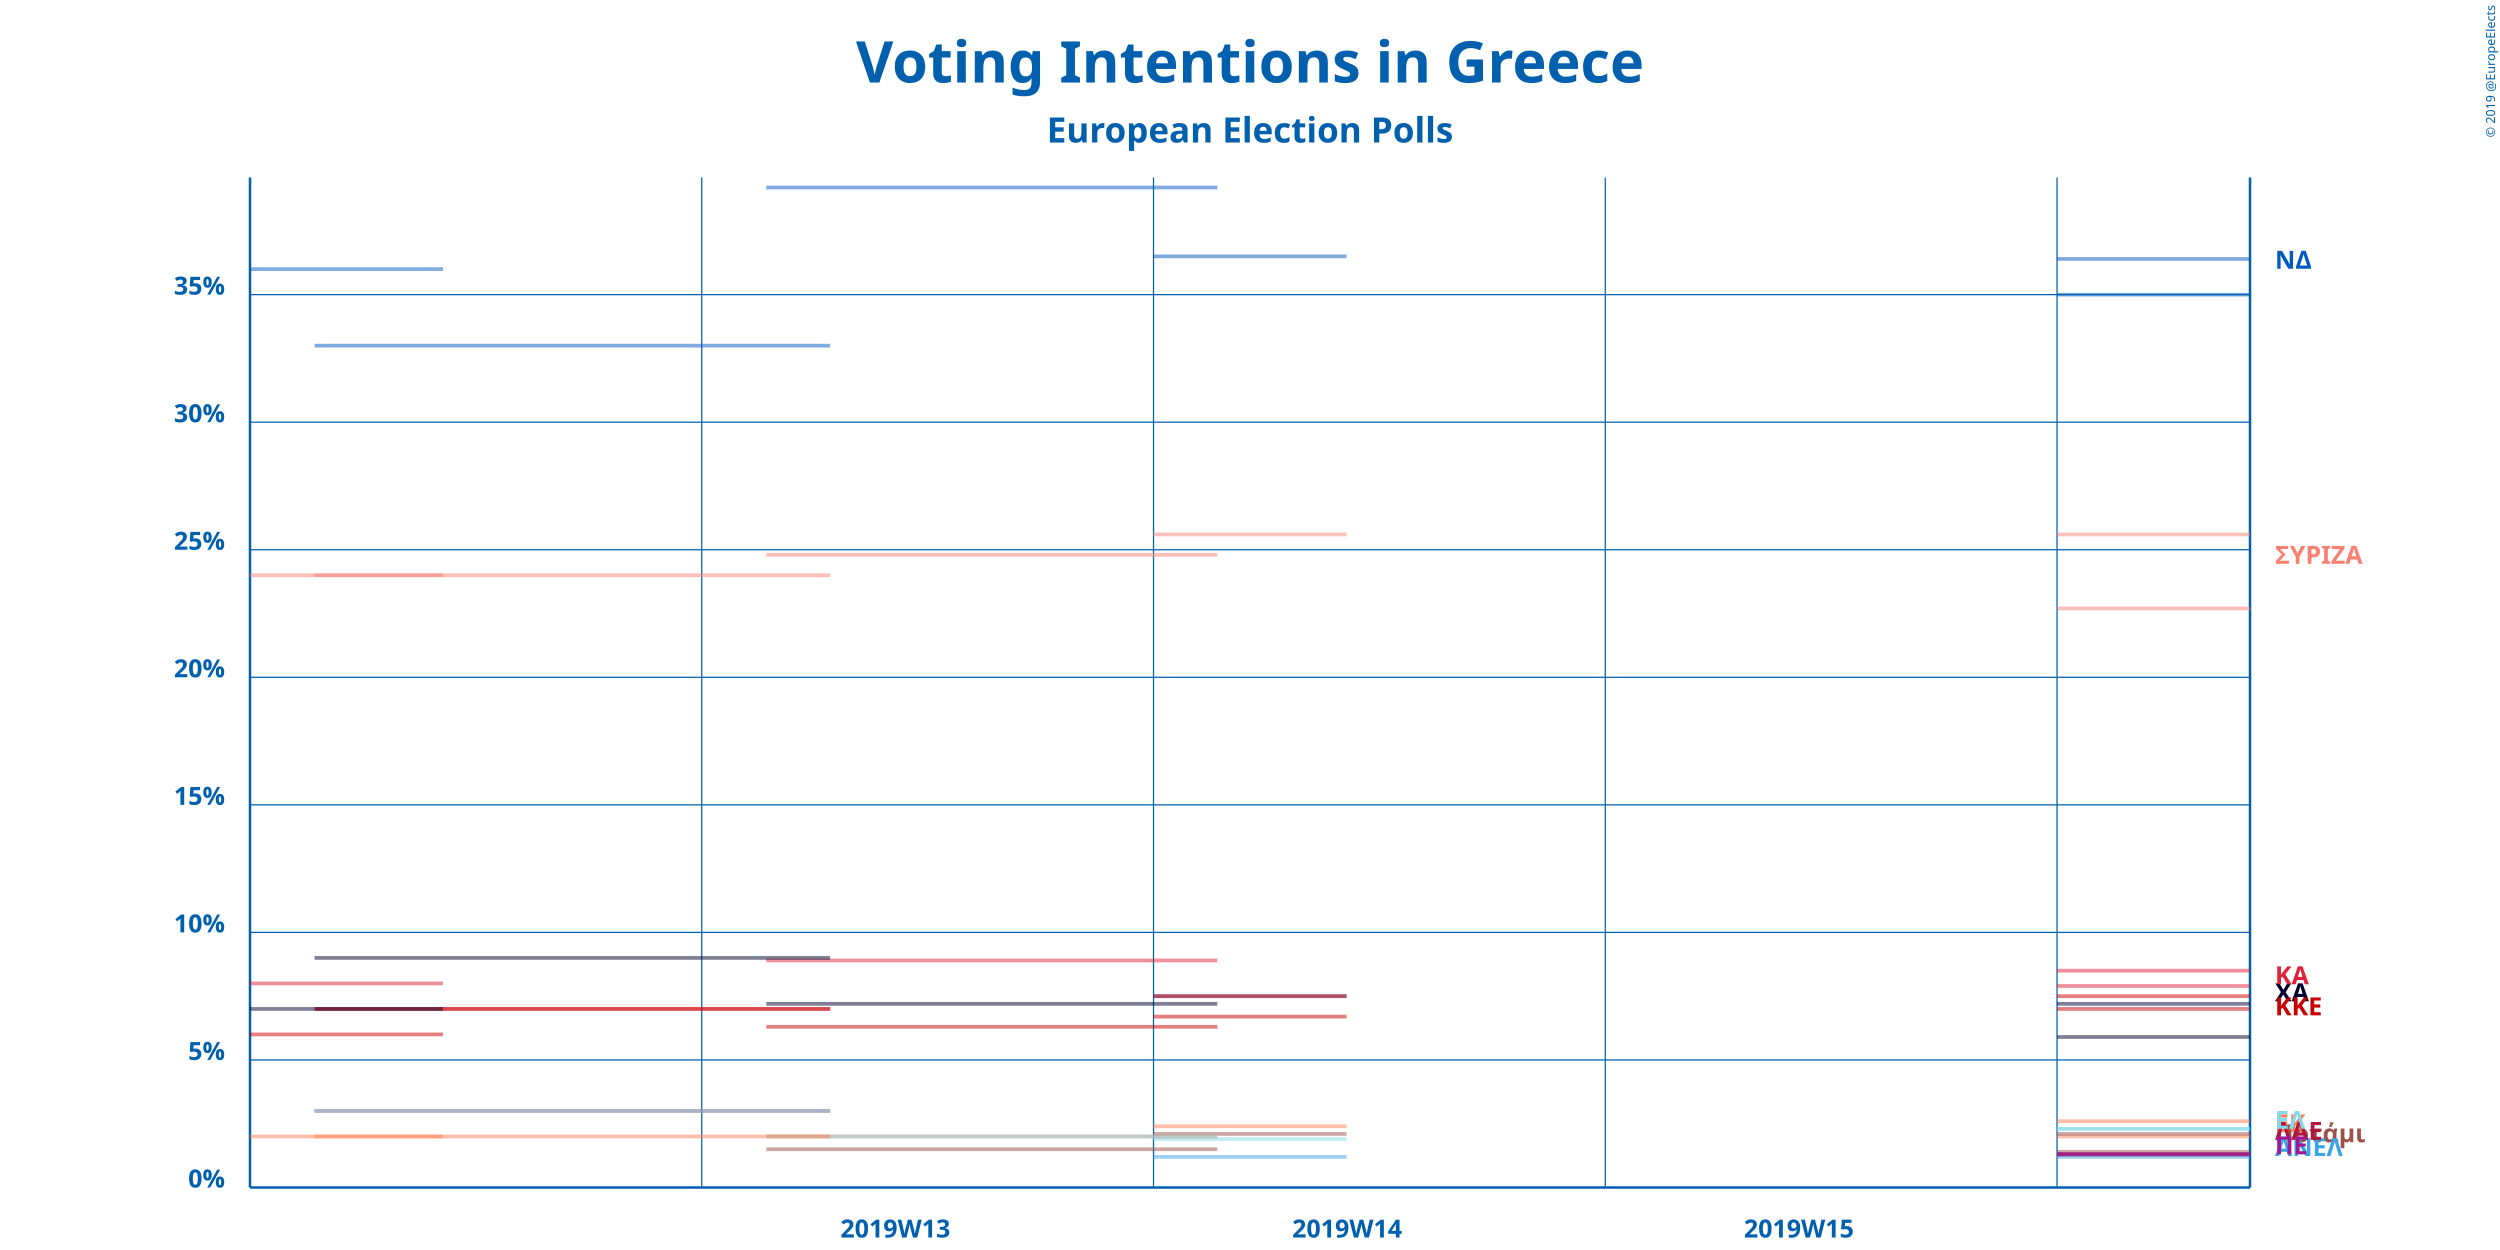
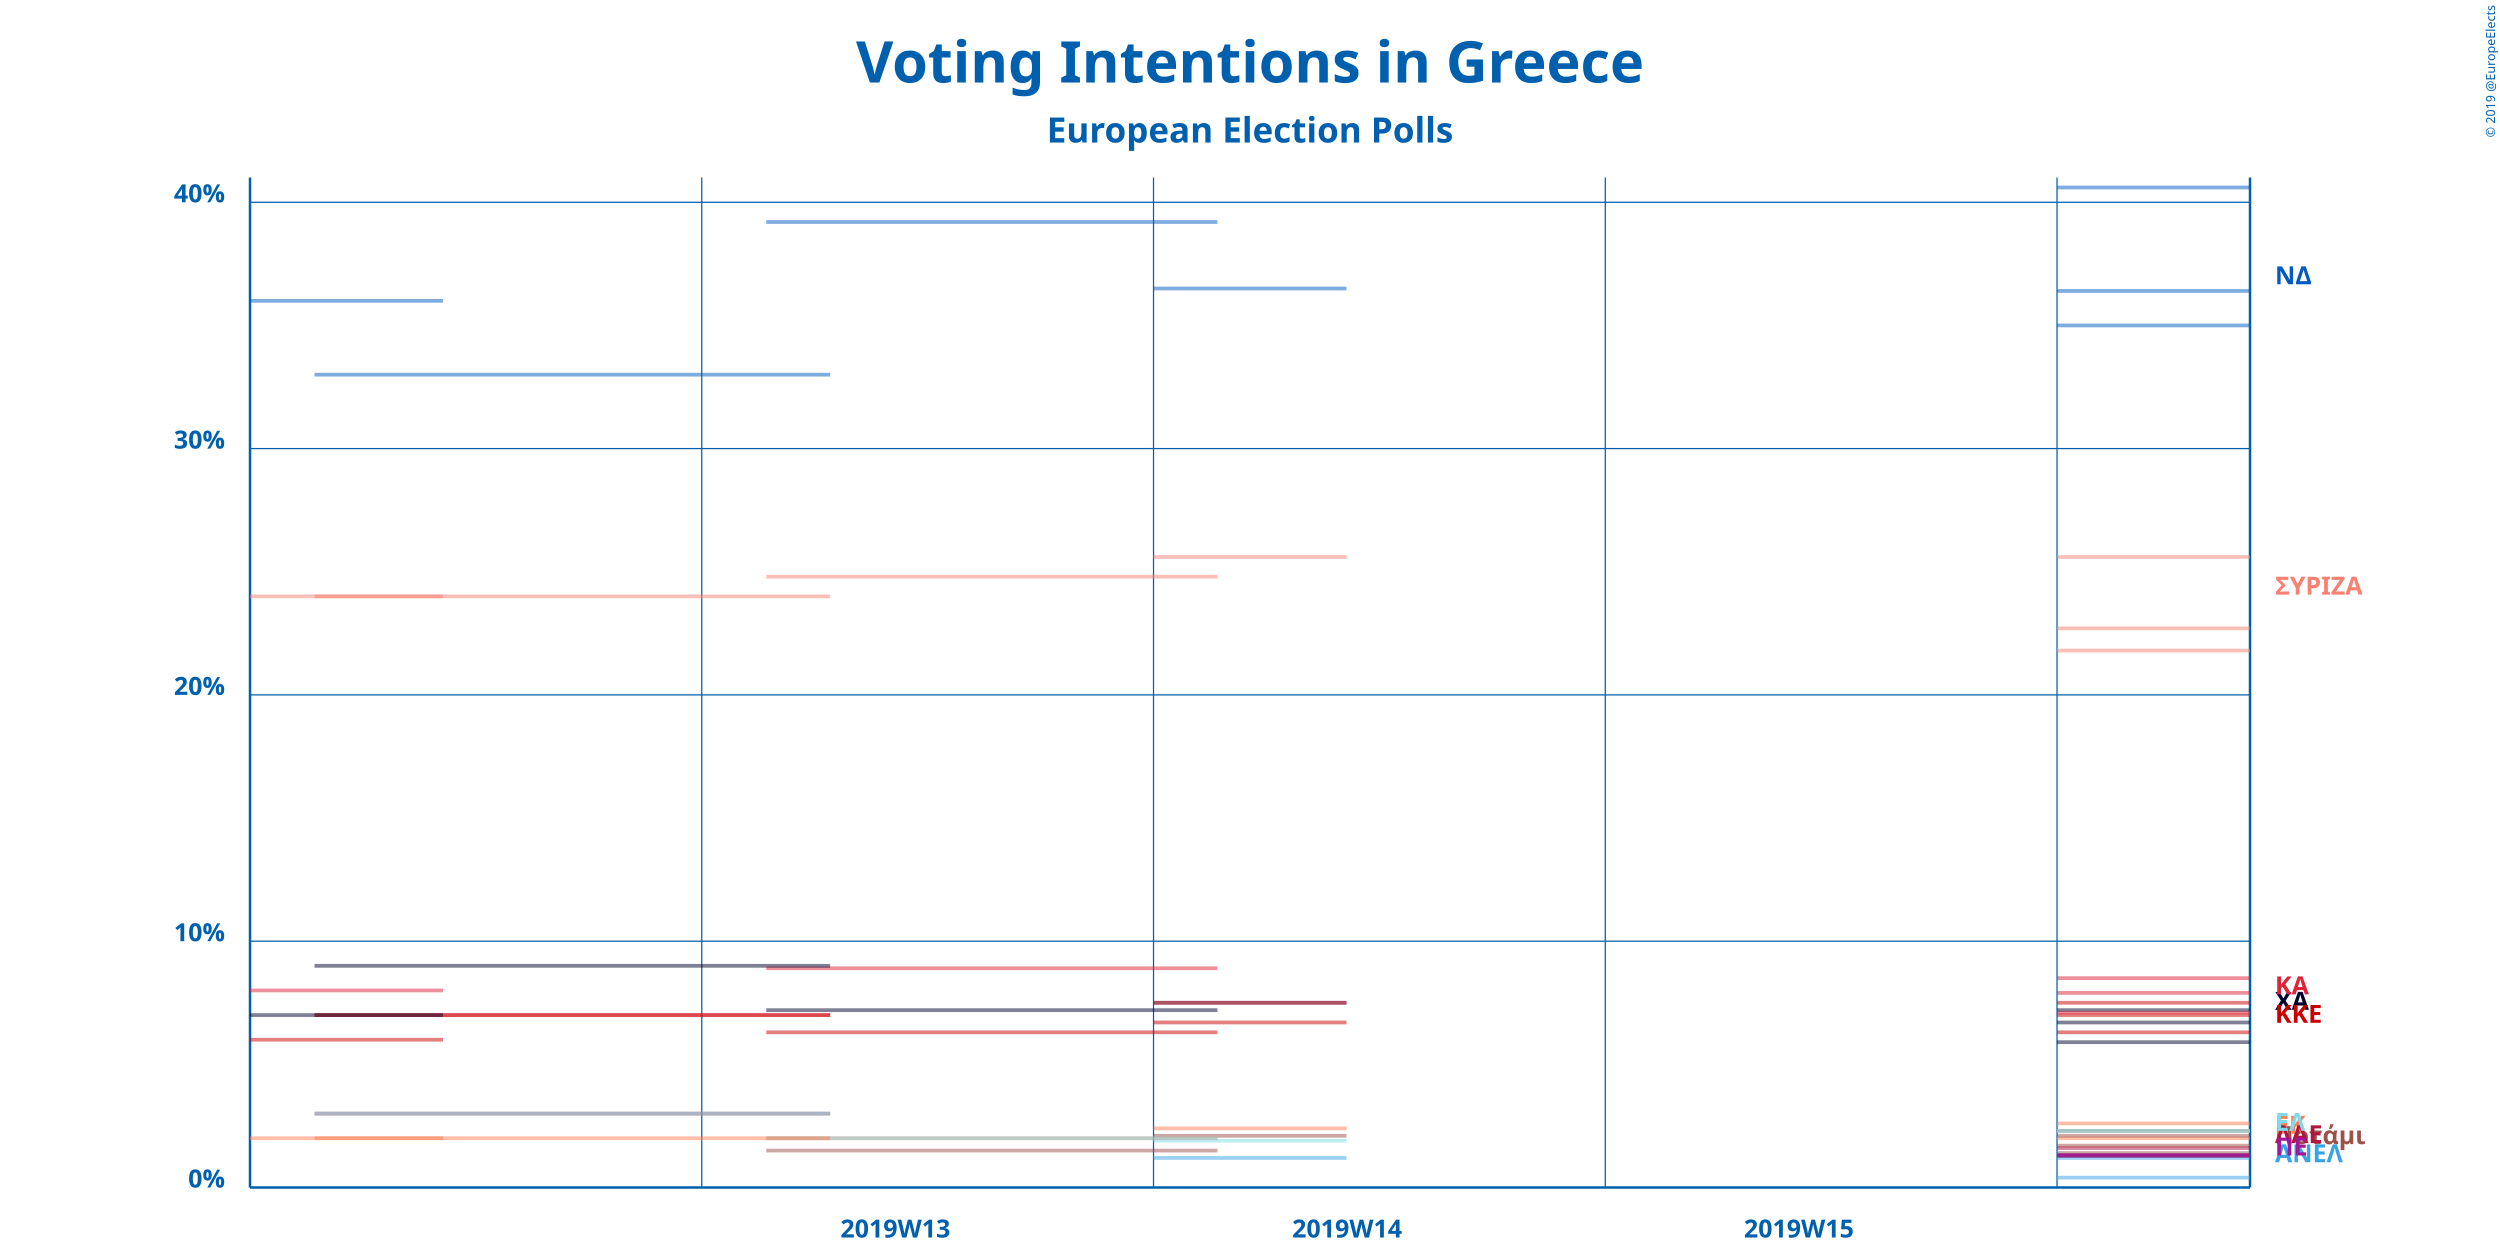
<svg HEIGHT="1000" WIDTH="2000">
  <rect fill="#FFFFFF" height="1000" stroke="none" width="2000" x="0" y="0" />
  <text fill="#0060AE" font-family="'Advent Pro'" font-size="46px" font-style="normal" font-weight="bold" text-align="center" text-anchor="middle" x="1000" y="66">Voting Intentions in Greece</text>
  <text fill="#0060AE" font-family="'Advent Pro'" font-size="28px" font-style="normal" font-weight="bold" text-align="center" text-anchor="middle" x="1000" y="114">European Election Polls</text>
  <text fill="#0060AE" font-family="'Advent Pro'" font-size="10px" font-style="normal" font-weight="normal" text-align="center" text-anchor="end" transform="rotate(270)" x="-4" y="1996">© 2019 @EuropeElects</text>
  <g>
    <g>
      <line stroke="#0060AE" stroke-width="2" x1="200.0" x2="1800.0" y1="950.0" y2="950.0" />
      <text fill="#0060AE" font-family="'Advent Pro'" font-size="20px" font-style="normal" font-weight="bold" text-align="center" text-anchor="end" x="180.0" y="950.0">0%</text>
      <line stroke="#0060AE" stroke-width="2" x1="200.0" x2="200.0" y1="950.0" y2="142.0" />
      <line stroke="#0060AE" stroke-width="2" x1="1800.0" x2="1800.0" y1="950.0" y2="142.0" />
      <line stroke="#0060AE" stroke-width="1" x1="561.407" x2="561.407" y1="950.0" y2="142.0" />
      <text fill="#0060AE" font-family="'Advent Pro'" font-size="20px" font-style="normal" font-weight="bold" text-align="center" text-anchor="middle" x="716.296" y="990.0">2019W13</text>
      <line stroke="#0060AE" stroke-width="1" x1="922.814" x2="922.814" y1="950.0" y2="142.0" />
      <text fill="#0060AE" font-family="'Advent Pro'" font-size="20px" font-style="normal" font-weight="bold" text-align="center" text-anchor="middle" x="1077.702" y="990.0">2019W14</text>
      <line stroke="#0060AE" stroke-width="1" x1="1284.221" x2="1284.221" y1="950.0" y2="142.0" />
      <text fill="#0060AE" font-family="'Advent Pro'" font-size="20px" font-style="normal" font-weight="bold" text-align="center" text-anchor="middle" x="1439.109" y="990.0">2019W15</text>
      <line stroke="#0060AE" stroke-width="1" x1="1645.628" x2="1645.628" y1="950.0" y2="142.0" />
-       <line stroke="#0060AE" stroke-width="1" x1="200.0" x2="1800.0" y1="847.959" y2="847.959" />
-       <text fill="#0060AE" font-family="'Advent Pro'" font-size="20px" font-style="normal" font-weight="bold" text-align="center" text-anchor="end" x="180.0" y="847.959">5%</text>
-       <line stroke="#0060AE" stroke-width="1" x1="200.0" x2="1800.0" y1="745.918" y2="745.918" />
-       <text fill="#0060AE" font-family="'Advent Pro'" font-size="20px" font-style="normal" font-weight="bold" text-align="center" text-anchor="end" x="180.0" y="745.918">10%</text>
-       <line stroke="#0060AE" stroke-width="1" x1="200.0" x2="1800.0" y1="643.878" y2="643.878" />
-       <text fill="#0060AE" font-family="'Advent Pro'" font-size="20px" font-style="normal" font-weight="bold" text-align="center" text-anchor="end" x="180.0" y="643.878">15%</text>
-       <line stroke="#0060AE" stroke-width="1" x1="200.0" x2="1800.0" y1="541.837" y2="541.837" />
-       <text fill="#0060AE" font-family="'Advent Pro'" font-size="20px" font-style="normal" font-weight="bold" text-align="center" text-anchor="end" x="180.0" y="541.837">20%</text>
-       <line stroke="#0060AE" stroke-width="1" x1="200.0" x2="1800.0" y1="439.796" y2="439.796" />
-       <text fill="#0060AE" font-family="'Advent Pro'" font-size="20px" font-style="normal" font-weight="bold" text-align="center" text-anchor="end" x="180.0" y="439.796">25%</text>
-       <line stroke="#0060AE" stroke-width="1" x1="200.0" x2="1800.0" y1="337.755" y2="337.755" />
-       <text fill="#0060AE" font-family="'Advent Pro'" font-size="20px" font-style="normal" font-weight="bold" text-align="center" text-anchor="end" x="180.0" y="337.755">30%</text>
-       <line stroke="#0060AE" stroke-width="1" x1="200.0" x2="1800.0" y1="235.714" y2="235.714" />
-       <text fill="#0060AE" font-family="'Advent Pro'" font-size="20px" font-style="normal" font-weight="bold" text-align="center" text-anchor="end" x="180.0" y="235.714">35%</text>
+       <line stroke="#0060AE" stroke-width="1" x1="200.0" x2="1800.0" y1="752.956" y2="752.956" />
+       <text fill="#0060AE" font-family="'Advent Pro'" font-size="20px" font-style="normal" font-weight="bold" text-align="center" text-anchor="end" x="180.0" y="752.956">10%</text>
+       <line stroke="#0060AE" stroke-width="1" x1="200.0" x2="1800.0" y1="555.911" y2="555.911" />
+       <text fill="#0060AE" font-family="'Advent Pro'" font-size="20px" font-style="normal" font-weight="bold" text-align="center" text-anchor="end" x="180.0" y="555.911">20%</text>
+       <line stroke="#0060AE" stroke-width="1" x1="200.0" x2="1800.0" y1="358.867" y2="358.867" />
+       <text fill="#0060AE" font-family="'Advent Pro'" font-size="20px" font-style="normal" font-weight="bold" text-align="center" text-anchor="end" x="180.0" y="358.867">30%</text>
+       <line stroke="#0060AE" stroke-width="1" x1="200.0" x2="1800.0" y1="161.823" y2="161.823" />
+       <text fill="#0060AE" font-family="'Advent Pro'" font-size="20px" font-style="normal" font-weight="bold" text-align="center" text-anchor="end" x="180.0" y="161.823">40%</text>
    </g>
    <g>
-       <line stroke="#FA8072" stroke-opacity="0.5" stroke-width="3" x1="1645.628" x2="1800.0" y1="486.735" y2="486.735" />
-       <line stroke="#005AC0" stroke-opacity="0.5" stroke-width="3" x1="1645.628" x2="1800.0" y1="207.143" y2="207.143" />
-       <line stroke="#00022D" stroke-opacity="0.5" stroke-width="3" x1="1645.628" x2="1800.0" y1="803.061" y2="803.061" />
-       <line stroke="#DD2239" stroke-opacity="0.5" stroke-width="3" x1="1645.628" x2="1800.0" y1="788.776" y2="788.776" />
-       <line stroke="#C80000" stroke-opacity="0.5" stroke-width="3" x1="1645.628" x2="1800.0" y1="807.143" y2="807.143" />
-       <line stroke="#9C514A" stroke-opacity="0.5" stroke-width="3" x1="1645.628" x2="1800.0" y1="921.429" y2="921.429" />
-       <line stroke="#38A3E7" stroke-opacity="0.5" stroke-width="3" x1="1645.628" x2="1800.0" y1="923.469" y2="923.469" />
-       <line stroke="#FF7F50" stroke-opacity="0.5" stroke-width="3" x1="1645.628" x2="1800.0" y1="909.184" y2="909.184" />
-       <line stroke="#B01740" stroke-opacity="0.5" stroke-width="3" x1="1645.628" x2="1800.0" y1="923.469" y2="923.469" />
-       <line stroke="#9F1897" stroke-opacity="0.5" stroke-width="3" x1="1645.628" x2="1800.0" y1="923.469" y2="923.469" />
-       <line stroke="#80DAEB" stroke-opacity="0.5" stroke-width="3" x1="1645.628" x2="1800.0" y1="903.061" y2="903.061" />
-       <line stroke="#FA8072" stroke-opacity="0.5" stroke-width="3" x1="1645.628" x2="1800.0" y1="427.551" y2="427.551" />
-       <line stroke="#005AC0" stroke-opacity="0.5" stroke-width="3" x1="1645.628" x2="1800.0" y1="235.714" y2="235.714" />
-       <line stroke="#00022D" stroke-opacity="0.5" stroke-width="3" x1="1645.628" x2="1800.0" y1="829.592" y2="829.592" />
-       <line stroke="#DD2239" stroke-opacity="0.5" stroke-width="3" x1="1645.628" x2="1800.0" y1="776.531" y2="776.531" />
-       <line stroke="#C80000" stroke-opacity="0.5" stroke-width="3" x1="1645.628" x2="1800.0" y1="796.939" y2="796.939" />
-       <line stroke="#9C514A" stroke-opacity="0.5" stroke-width="3" x1="1645.628" x2="1800.0" y1="907.143" y2="907.143" />
-       <line stroke="#38A3E7" stroke-opacity="0.5" stroke-width="3" x1="1645.628" x2="1800.0" y1="925.51" y2="925.51" />
-       <line stroke="#FF7F50" stroke-opacity="0.5" stroke-width="3" x1="1645.628" x2="1800.0" y1="896.939" y2="896.939" />
-       <line stroke="#B01740" stroke-opacity="0.5" stroke-width="3" x1="1645.628" x2="1800.0" y1="923.469" y2="923.469" />
-       <line stroke="#9F1897" stroke-opacity="0.5" stroke-width="3" x1="1645.628" x2="1800.0" y1="923.469" y2="923.469" />
-       <line stroke="#80DAEB" stroke-opacity="0.5" stroke-width="3" x1="1645.628" x2="1800.0" y1="903.061" y2="903.061" />
-       <line stroke="#FA8072" stroke-opacity="0.5" stroke-width="3" x1="922.814" x2="1077.186" y1="427.551" y2="427.551" />
-       <line stroke="#005AC0" stroke-opacity="0.5" stroke-width="3" x1="922.814" x2="1077.186" y1="205.102" y2="205.102" />
-       <line stroke="#00022D" stroke-opacity="0.5" stroke-width="3" x1="922.814" x2="1077.186" y1="796.939" y2="796.939" />
-       <line stroke="#DD2239" stroke-opacity="0.5" stroke-width="3" x1="922.814" x2="1077.186" y1="796.939" y2="796.939" />
-       <line stroke="#C80000" stroke-opacity="0.5" stroke-width="3" x1="922.814" x2="1077.186" y1="813.265" y2="813.265" />
-       <line stroke="#9C514A" stroke-opacity="0.5" stroke-width="3" x1="922.814" x2="1077.186" y1="907.143" y2="907.143" />
-       <line stroke="#38A3E7" stroke-opacity="0.5" stroke-width="3" x1="922.814" x2="1077.186" y1="925.51" y2="925.51" />
-       <line stroke="#FF7F50" stroke-opacity="0.5" stroke-width="3" x1="922.814" x2="1077.186" y1="901.02" y2="901.02" />
-       <line stroke="#80DAEB" stroke-opacity="0.5" stroke-width="3" x1="922.814" x2="1077.186" y1="911.224" y2="911.224" />
-       <line stroke="#FA8072" stroke-opacity="0.5" stroke-width="3" x1="613.036" x2="973.927" y1="443.878" y2="443.878" />
-       <line stroke="#005AC0" stroke-opacity="0.5" stroke-width="3" x1="613.036" x2="973.927" y1="150.0" y2="150.0" />
-       <line stroke="#00022D" stroke-opacity="0.5" stroke-width="3" x1="613.036" x2="973.927" y1="803.061" y2="803.061" />
-       <line stroke="#DD2239" stroke-opacity="0.5" stroke-width="3" x1="613.036" x2="973.927" y1="768.367" y2="768.367" />
-       <line stroke="#C80000" stroke-opacity="0.5" stroke-width="3" x1="613.036" x2="973.927" y1="821.429" y2="821.429" />
-       <line stroke="#9C514A" stroke-opacity="0.5" stroke-width="3" x1="613.036" x2="973.927" y1="919.388" y2="919.388" />
-       <line stroke="#FF7F50" stroke-opacity="0.5" stroke-width="3" x1="613.036" x2="973.927" y1="909.184" y2="909.184" />
-       <line stroke="#80DAEB" stroke-opacity="0.5" stroke-width="3" x1="613.036" x2="973.927" y1="909.184" y2="909.184" />
-       <line stroke="#FA8072" stroke-opacity="0.5" stroke-width="3" x1="251.63" x2="664.15" y1="460.204" y2="460.204" />
-       <line stroke="#005AC0" stroke-opacity="0.5" stroke-width="3" x1="251.63" x2="664.15" y1="276.531" y2="276.531" />
-       <line stroke="#00022D" stroke-opacity="0.5" stroke-width="3" x1="251.63" x2="664.15" y1="766.327" y2="766.327" />
-       <line stroke="#DD2239" stroke-opacity="0.5" stroke-width="3" x1="251.63" x2="664.15" y1="807.143" y2="807.143" />
-       <line stroke="#C80000" stroke-opacity="0.5" stroke-width="3" x1="251.63" x2="664.15" y1="807.143" y2="807.143" />
-       <line stroke="#FF7F50" stroke-opacity="0.5" stroke-width="3" x1="251.63" x2="664.15" y1="909.184" y2="909.184" />
-       <line stroke="#B01740" stroke-opacity="0.5" stroke-width="3" x1="251.63" x2="664.15" y1="888.776" y2="888.776" />
-       <line stroke="#80DAEB" stroke-opacity="0.5" stroke-width="3" x1="251.63" x2="664.15" y1="888.776" y2="888.776" />
-       <line stroke="#FA8072" stroke-opacity="0.5" stroke-width="3" x1="200.0" x2="354.372" y1="460.204" y2="460.204" />
-       <line stroke="#005AC0" stroke-opacity="0.5" stroke-width="3" x1="200.0" x2="354.372" y1="215.306" y2="215.306" />
-       <line stroke="#00022D" stroke-opacity="0.5" stroke-width="3" x1="200.0" x2="354.372" y1="807.143" y2="807.143" />
-       <line stroke="#DD2239" stroke-opacity="0.5" stroke-width="3" x1="200.0" x2="354.372" y1="786.735" y2="786.735" />
-       <line stroke="#C80000" stroke-opacity="0.5" stroke-width="3" x1="200.0" x2="354.372" y1="827.551" y2="827.551" />
-       <line stroke="#FF7F50" stroke-opacity="0.5" stroke-width="3" x1="200.0" x2="354.372" y1="909.184" y2="909.184" />
+       <line stroke="#FA8072" stroke-opacity="0.5" stroke-width="3" x1="1645.628" x2="1800.0" y1="502.709" y2="502.709" />
+       <line stroke="#005AC0" stroke-opacity="0.5" stroke-width="3" x1="1645.628" x2="1800.0" y1="232.759" y2="232.759" />
+       <line stroke="#00022D" stroke-opacity="0.5" stroke-width="3" x1="1645.628" x2="1800.0" y1="808.128" y2="808.128" />
+       <line stroke="#DD2239" stroke-opacity="0.5" stroke-width="3" x1="1645.628" x2="1800.0" y1="794.335" y2="794.335" />
+       <line stroke="#C80000" stroke-opacity="0.5" stroke-width="3" x1="1645.628" x2="1800.0" y1="812.069" y2="812.069" />
+       <line stroke="#9C514A" stroke-opacity="0.5" stroke-width="3" x1="1645.628" x2="1800.0" y1="922.414" y2="922.414" />
+       <line stroke="#38A3E7" stroke-opacity="0.5" stroke-width="3" x1="1645.628" x2="1800.0" y1="924.384" y2="924.384" />
+       <line stroke="#FF7F50" stroke-opacity="0.5" stroke-width="3" x1="1645.628" x2="1800.0" y1="910.591" y2="910.591" />
+       <line stroke="#B01740" stroke-opacity="0.5" stroke-width="3" x1="1645.628" x2="1800.0" y1="924.384" y2="924.384" />
+       <line stroke="#9F1897" stroke-opacity="0.5" stroke-width="3" x1="1645.628" x2="1800.0" y1="924.384" y2="924.384" />
+       <line stroke="#80DAEB" stroke-opacity="0.5" stroke-width="3" x1="1645.628" x2="1800.0" y1="904.68" y2="904.68" />
+       <line stroke="#FA8072" stroke-opacity="0.5" stroke-width="3" x1="1645.628" x2="1800.0" y1="445.567" y2="445.567" />
+       <line stroke="#005AC0" stroke-opacity="0.5" stroke-width="3" x1="1645.628" x2="1800.0" y1="260.345" y2="260.345" />
+       <line stroke="#00022D" stroke-opacity="0.5" stroke-width="3" x1="1645.628" x2="1800.0" y1="833.744" y2="833.744" />
+       <line stroke="#DD2239" stroke-opacity="0.5" stroke-width="3" x1="1645.628" x2="1800.0" y1="782.512" y2="782.512" />
+       <line stroke="#C80000" stroke-opacity="0.5" stroke-width="3" x1="1645.628" x2="1800.0" y1="802.217" y2="802.217" />
+       <line stroke="#9C514A" stroke-opacity="0.5" stroke-width="3" x1="1645.628" x2="1800.0" y1="908.621" y2="908.621" />
+       <line stroke="#38A3E7" stroke-opacity="0.5" stroke-width="3" x1="1645.628" x2="1800.0" y1="926.355" y2="926.355" />
+       <line stroke="#FF7F50" stroke-opacity="0.5" stroke-width="3" x1="1645.628" x2="1800.0" y1="898.768" y2="898.768" />
+       <line stroke="#B01740" stroke-opacity="0.5" stroke-width="3" x1="1645.628" x2="1800.0" y1="924.384" y2="924.384" />
+       <line stroke="#9F1897" stroke-opacity="0.5" stroke-width="3" x1="1645.628" x2="1800.0" y1="924.384" y2="924.384" />
+       <line stroke="#80DAEB" stroke-opacity="0.5" stroke-width="3" x1="1645.628" x2="1800.0" y1="904.68" y2="904.68" />
+       <line stroke="#FA8072" stroke-opacity="0.5" stroke-width="3" x1="1645.628" x2="1800.0" y1="520.443" y2="520.443" />
+       <line stroke="#005AC0" stroke-opacity="0.5" stroke-width="3" x1="1645.628" x2="1800.0" y1="150.0" y2="150.0" />
+       <line stroke="#00022D" stroke-opacity="0.5" stroke-width="3" x1="1645.628" x2="1800.0" y1="817.98" y2="817.98" />
+       <line stroke="#DD2239" stroke-opacity="0.5" stroke-width="3" x1="1645.628" x2="1800.0" y1="810.099" y2="810.099" />
+       <line stroke="#C80000" stroke-opacity="0.5" stroke-width="3" x1="1645.628" x2="1800.0" y1="825.862" y2="825.862" />
+       <line stroke="#9C514A" stroke-opacity="0.5" stroke-width="3" x1="1645.628" x2="1800.0" y1="916.502" y2="916.502" />
+       <line stroke="#38A3E7" stroke-opacity="0.5" stroke-width="3" x1="1645.628" x2="1800.0" y1="942.118" y2="942.118" />
+       <line stroke="#FF7F50" stroke-opacity="0.5" stroke-width="3" x1="1645.628" x2="1800.0" y1="904.68" y2="904.68" />
+       <line stroke="#B01740" stroke-opacity="0.5" stroke-width="3" x1="1645.628" x2="1800.0" y1="918.473" y2="918.473" />
+       <line stroke="#9F1897" stroke-opacity="0.5" stroke-width="3" x1="1645.628" x2="1800.0" y1="924.384" y2="924.384" />
+       <line stroke="#80DAEB" stroke-opacity="0.5" stroke-width="3" x1="1645.628" x2="1800.0" y1="904.68" y2="904.68" />
+       <line stroke="#FA8072" stroke-opacity="0.5" stroke-width="3" x1="922.814" x2="1077.186" y1="445.567" y2="445.567" />
+       <line stroke="#005AC0" stroke-opacity="0.5" stroke-width="3" x1="922.814" x2="1077.186" y1="230.788" y2="230.788" />
+       <line stroke="#00022D" stroke-opacity="0.5" stroke-width="3" x1="922.814" x2="1077.186" y1="802.217" y2="802.217" />
+       <line stroke="#DD2239" stroke-opacity="0.5" stroke-width="3" x1="922.814" x2="1077.186" y1="802.217" y2="802.217" />
+       <line stroke="#C80000" stroke-opacity="0.5" stroke-width="3" x1="922.814" x2="1077.186" y1="817.98" y2="817.98" />
+       <line stroke="#9C514A" stroke-opacity="0.5" stroke-width="3" x1="922.814" x2="1077.186" y1="908.621" y2="908.621" />
+       <line stroke="#38A3E7" stroke-opacity="0.5" stroke-width="3" x1="922.814" x2="1077.186" y1="926.355" y2="926.355" />
+       <line stroke="#FF7F50" stroke-opacity="0.5" stroke-width="3" x1="922.814" x2="1077.186" y1="902.709" y2="902.709" />
+       <line stroke="#80DAEB" stroke-opacity="0.5" stroke-width="3" x1="922.814" x2="1077.186" y1="912.562" y2="912.562" />
+       <line stroke="#FA8072" stroke-opacity="0.5" stroke-width="3" x1="613.036" x2="973.927" y1="461.33" y2="461.33" />
+       <line stroke="#005AC0" stroke-opacity="0.5" stroke-width="3" x1="613.036" x2="973.927" y1="177.586" y2="177.586" />
+       <line stroke="#00022D" stroke-opacity="0.5" stroke-width="3" x1="613.036" x2="973.927" y1="808.128" y2="808.128" />
+       <line stroke="#DD2239" stroke-opacity="0.5" stroke-width="3" x1="613.036" x2="973.927" y1="774.631" y2="774.631" />
+       <line stroke="#C80000" stroke-opacity="0.5" stroke-width="3" x1="613.036" x2="973.927" y1="825.862" y2="825.862" />
+       <line stroke="#9C514A" stroke-opacity="0.5" stroke-width="3" x1="613.036" x2="973.927" y1="920.443" y2="920.443" />
+       <line stroke="#FF7F50" stroke-opacity="0.5" stroke-width="3" x1="613.036" x2="973.927" y1="910.591" y2="910.591" />
+       <line stroke="#80DAEB" stroke-opacity="0.5" stroke-width="3" x1="613.036" x2="973.927" y1="910.591" y2="910.591" />
+       <line stroke="#FA8072" stroke-opacity="0.5" stroke-width="3" x1="251.63" x2="664.15" y1="477.094" y2="477.094" />
+       <line stroke="#005AC0" stroke-opacity="0.5" stroke-width="3" x1="251.63" x2="664.15" y1="299.754" y2="299.754" />
+       <line stroke="#00022D" stroke-opacity="0.5" stroke-width="3" x1="251.63" x2="664.15" y1="772.66" y2="772.66" />
+       <line stroke="#DD2239" stroke-opacity="0.5" stroke-width="3" x1="251.63" x2="664.15" y1="812.069" y2="812.069" />
+       <line stroke="#C80000" stroke-opacity="0.5" stroke-width="3" x1="251.63" x2="664.15" y1="812.069" y2="812.069" />
+       <line stroke="#FF7F50" stroke-opacity="0.5" stroke-width="3" x1="251.63" x2="664.15" y1="910.591" y2="910.591" />
+       <line stroke="#B01740" stroke-opacity="0.5" stroke-width="3" x1="251.63" x2="664.15" y1="890.887" y2="890.887" />
+       <line stroke="#80DAEB" stroke-opacity="0.5" stroke-width="3" x1="251.63" x2="664.15" y1="890.887" y2="890.887" />
+       <line stroke="#FA8072" stroke-opacity="0.5" stroke-width="3" x1="200.0" x2="354.372" y1="477.094" y2="477.094" />
+       <line stroke="#005AC0" stroke-opacity="0.5" stroke-width="3" x1="200.0" x2="354.372" y1="240.64" y2="240.64" />
+       <line stroke="#00022D" stroke-opacity="0.5" stroke-width="3" x1="200.0" x2="354.372" y1="812.069" y2="812.069" />
+       <line stroke="#DD2239" stroke-opacity="0.5" stroke-width="3" x1="200.0" x2="354.372" y1="792.365" y2="792.365" />
+       <line stroke="#C80000" stroke-opacity="0.5" stroke-width="3" x1="200.0" x2="354.372" y1="831.773" y2="831.773" />
+       <line stroke="#FF7F50" stroke-opacity="0.5" stroke-width="3" x1="200.0" x2="354.372" y1="910.591" y2="910.591" />
    </g>
    <g>
-       <polyline fill="none" points="974.443,451.02" stroke="#FA8072" stroke-width="3" />
-       <text fill="#FA8072" font-family="'Advent Pro'" font-size="20px" font-style="normal" font-weight="bold" text-align="center" text-anchor="start" x="1820.0" y="451.02">ΣΥΡΙΖΑ</text>
-       <polyline fill="none" points="974.443,214.966" stroke="#005AC0" stroke-width="3" />
-       <text fill="#005AC0" font-family="'Advent Pro'" font-size="20px" font-style="normal" font-weight="bold" text-align="center" text-anchor="start" x="1820.0" y="214.966">ΝΔ</text>
-       <polyline fill="none" points="974.443,801.02" stroke="#00022D" stroke-width="3" />
-       <text fill="#00022D" font-family="'Advent Pro'" font-size="20px" font-style="normal" font-weight="bold" text-align="center" text-anchor="start" x="1820.0" y="801.02">ΧΑ</text>
-       <polyline fill="none" points="974.443,787.415" stroke="#DD2239" stroke-width="3" />
-       <text fill="#DD2239" font-family="'Advent Pro'" font-size="20px" font-style="normal" font-weight="bold" text-align="center" text-anchor="start" x="1820.0" y="787.415">ΚΑ</text>
-       <polyline fill="none" points="974.443,812.245" stroke="#C80000" stroke-width="3" />
-       <text fill="#C80000" font-family="'Advent Pro'" font-size="20px" font-style="normal" font-weight="bold" text-align="center" text-anchor="start" x="1820.0" y="812.245">ΚΚΕ</text>
-       <polyline fill="none" points="974.443,913.776" stroke="#9C514A" stroke-width="3" />
-       <text fill="#9C514A" font-family="'Advent Pro'" font-size="20px" font-style="normal" font-weight="bold" text-align="center" text-anchor="start" x="1820.0" y="913.776">Ποτάμι</text>
-       <polyline fill="none" points="974.443,924.83" stroke="#38A3E7" stroke-width="3" />
-       <text fill="#38A3E7" font-family="'Advent Pro'" font-size="20px" font-style="normal" font-weight="bold" text-align="center" text-anchor="start" x="1820.0" y="924.83">ΑΝΕΛ</text>
-       <polyline fill="none" points="974.443,905.782" stroke="#FF7F50" stroke-width="3" />
-       <text fill="#FF7F50" font-family="'Advent Pro'" font-size="20px" font-style="normal" font-weight="bold" text-align="center" text-anchor="start" x="1820.0" y="905.782">ΕΚ</text>
-       <polyline fill="none" points="974.443,911.905" stroke="#B01740" stroke-width="3" />
-       <text fill="#B01740" font-family="'Advent Pro'" font-size="20px" font-style="normal" font-weight="bold" text-align="center" text-anchor="start" x="1820.0" y="911.905">ΛΑΕ</text>
-       <polyline fill="none" points="974.443,923.469" stroke="#9F1897" stroke-width="3" />
-       <text fill="#9F1897" font-family="'Advent Pro'" font-size="20px" font-style="normal" font-weight="bold" text-align="center" text-anchor="start" x="1820.0" y="923.469">ΠΕ</text>
-       <polyline fill="none" points="974.443,903.061" stroke="#80DAEB" stroke-width="3" />
-       <text fill="#80DAEB" font-family="'Advent Pro'" font-size="20px" font-style="normal" font-weight="bold" text-align="center" text-anchor="start" x="1820.0" y="903.061">ΕΛ</text>
+       <polyline fill="none" points="974.443,475.686" stroke="#FA8072" stroke-width="3" />
+       <text fill="#FA8072" font-family="'Advent Pro'" font-size="20px" font-style="normal" font-weight="bold" text-align="center" text-anchor="start" x="1820.0" y="475.686">ΣΥΡΙΖΑ</text>
+       <polyline fill="none" points="974.443,227.41" stroke="#005AC0" stroke-width="3" />
+       <text fill="#005AC0" font-family="'Advent Pro'" font-size="20px" font-style="normal" font-weight="bold" text-align="center" text-anchor="start" x="1820.0" y="227.41">ΝΔ</text>
+       <polyline fill="none" points="974.443,807.847" stroke="#00022D" stroke-width="3" />
+       <text fill="#00022D" font-family="'Advent Pro'" font-size="20px" font-style="normal" font-weight="bold" text-align="center" text-anchor="start" x="1820.0" y="807.847">ΧΑ</text>
+       <polyline fill="none" points="974.443,795.461" stroke="#DD2239" stroke-width="3" />
+       <text fill="#DD2239" font-family="'Advent Pro'" font-size="20px" font-style="normal" font-weight="bold" text-align="center" text-anchor="start" x="1820.0" y="795.461">ΚΑ</text>
+       <polyline fill="none" points="974.443,818.262" stroke="#C80000" stroke-width="3" />
+       <text fill="#C80000" font-family="'Advent Pro'" font-size="20px" font-style="normal" font-weight="bold" text-align="center" text-anchor="start" x="1820.0" y="818.262">ΚΚΕ</text>
+       <polyline fill="none" points="974.443,915.32" stroke="#9C514A" stroke-width="3" />
+       <text fill="#9C514A" font-family="'Advent Pro'" font-size="20px" font-style="normal" font-weight="bold" text-align="center" text-anchor="start" x="1820.0" y="915.32">Ποτάμι</text>
+       <polyline fill="none" points="974.443,929.803" stroke="#38A3E7" stroke-width="3" />
+       <text fill="#38A3E7" font-family="'Advent Pro'" font-size="20px" font-style="normal" font-weight="bold" text-align="center" text-anchor="start" x="1820.0" y="929.803">ΑΝΕΛ</text>
+       <polyline fill="none" points="974.443,906.932" stroke="#FF7F50" stroke-width="3" />
+       <text fill="#FF7F50" font-family="'Advent Pro'" font-size="20px" font-style="normal" font-weight="bold" text-align="center" text-anchor="start" x="1820.0" y="906.932">ΕΚ</text>
+       <polyline fill="none" points="974.443,914.532" stroke="#B01740" stroke-width="3" />
+       <text fill="#B01740" font-family="'Advent Pro'" font-size="20px" font-style="normal" font-weight="bold" text-align="center" text-anchor="start" x="1820.0" y="914.532">ΛΑΕ</text>
+       <polyline fill="none" points="974.443,924.384" stroke="#9F1897" stroke-width="3" />
+       <text fill="#9F1897" font-family="'Advent Pro'" font-size="20px" font-style="normal" font-weight="bold" text-align="center" text-anchor="start" x="1820.0" y="924.384">ΠΕ</text>
+       <polyline fill="none" points="974.443,904.68" stroke="#80DAEB" stroke-width="3" />
+       <text fill="#80DAEB" font-family="'Advent Pro'" font-size="20px" font-style="normal" font-weight="bold" text-align="center" text-anchor="start" x="1820.0" y="904.68">ΕΛ</text>
    </g>
  </g>
</svg>
